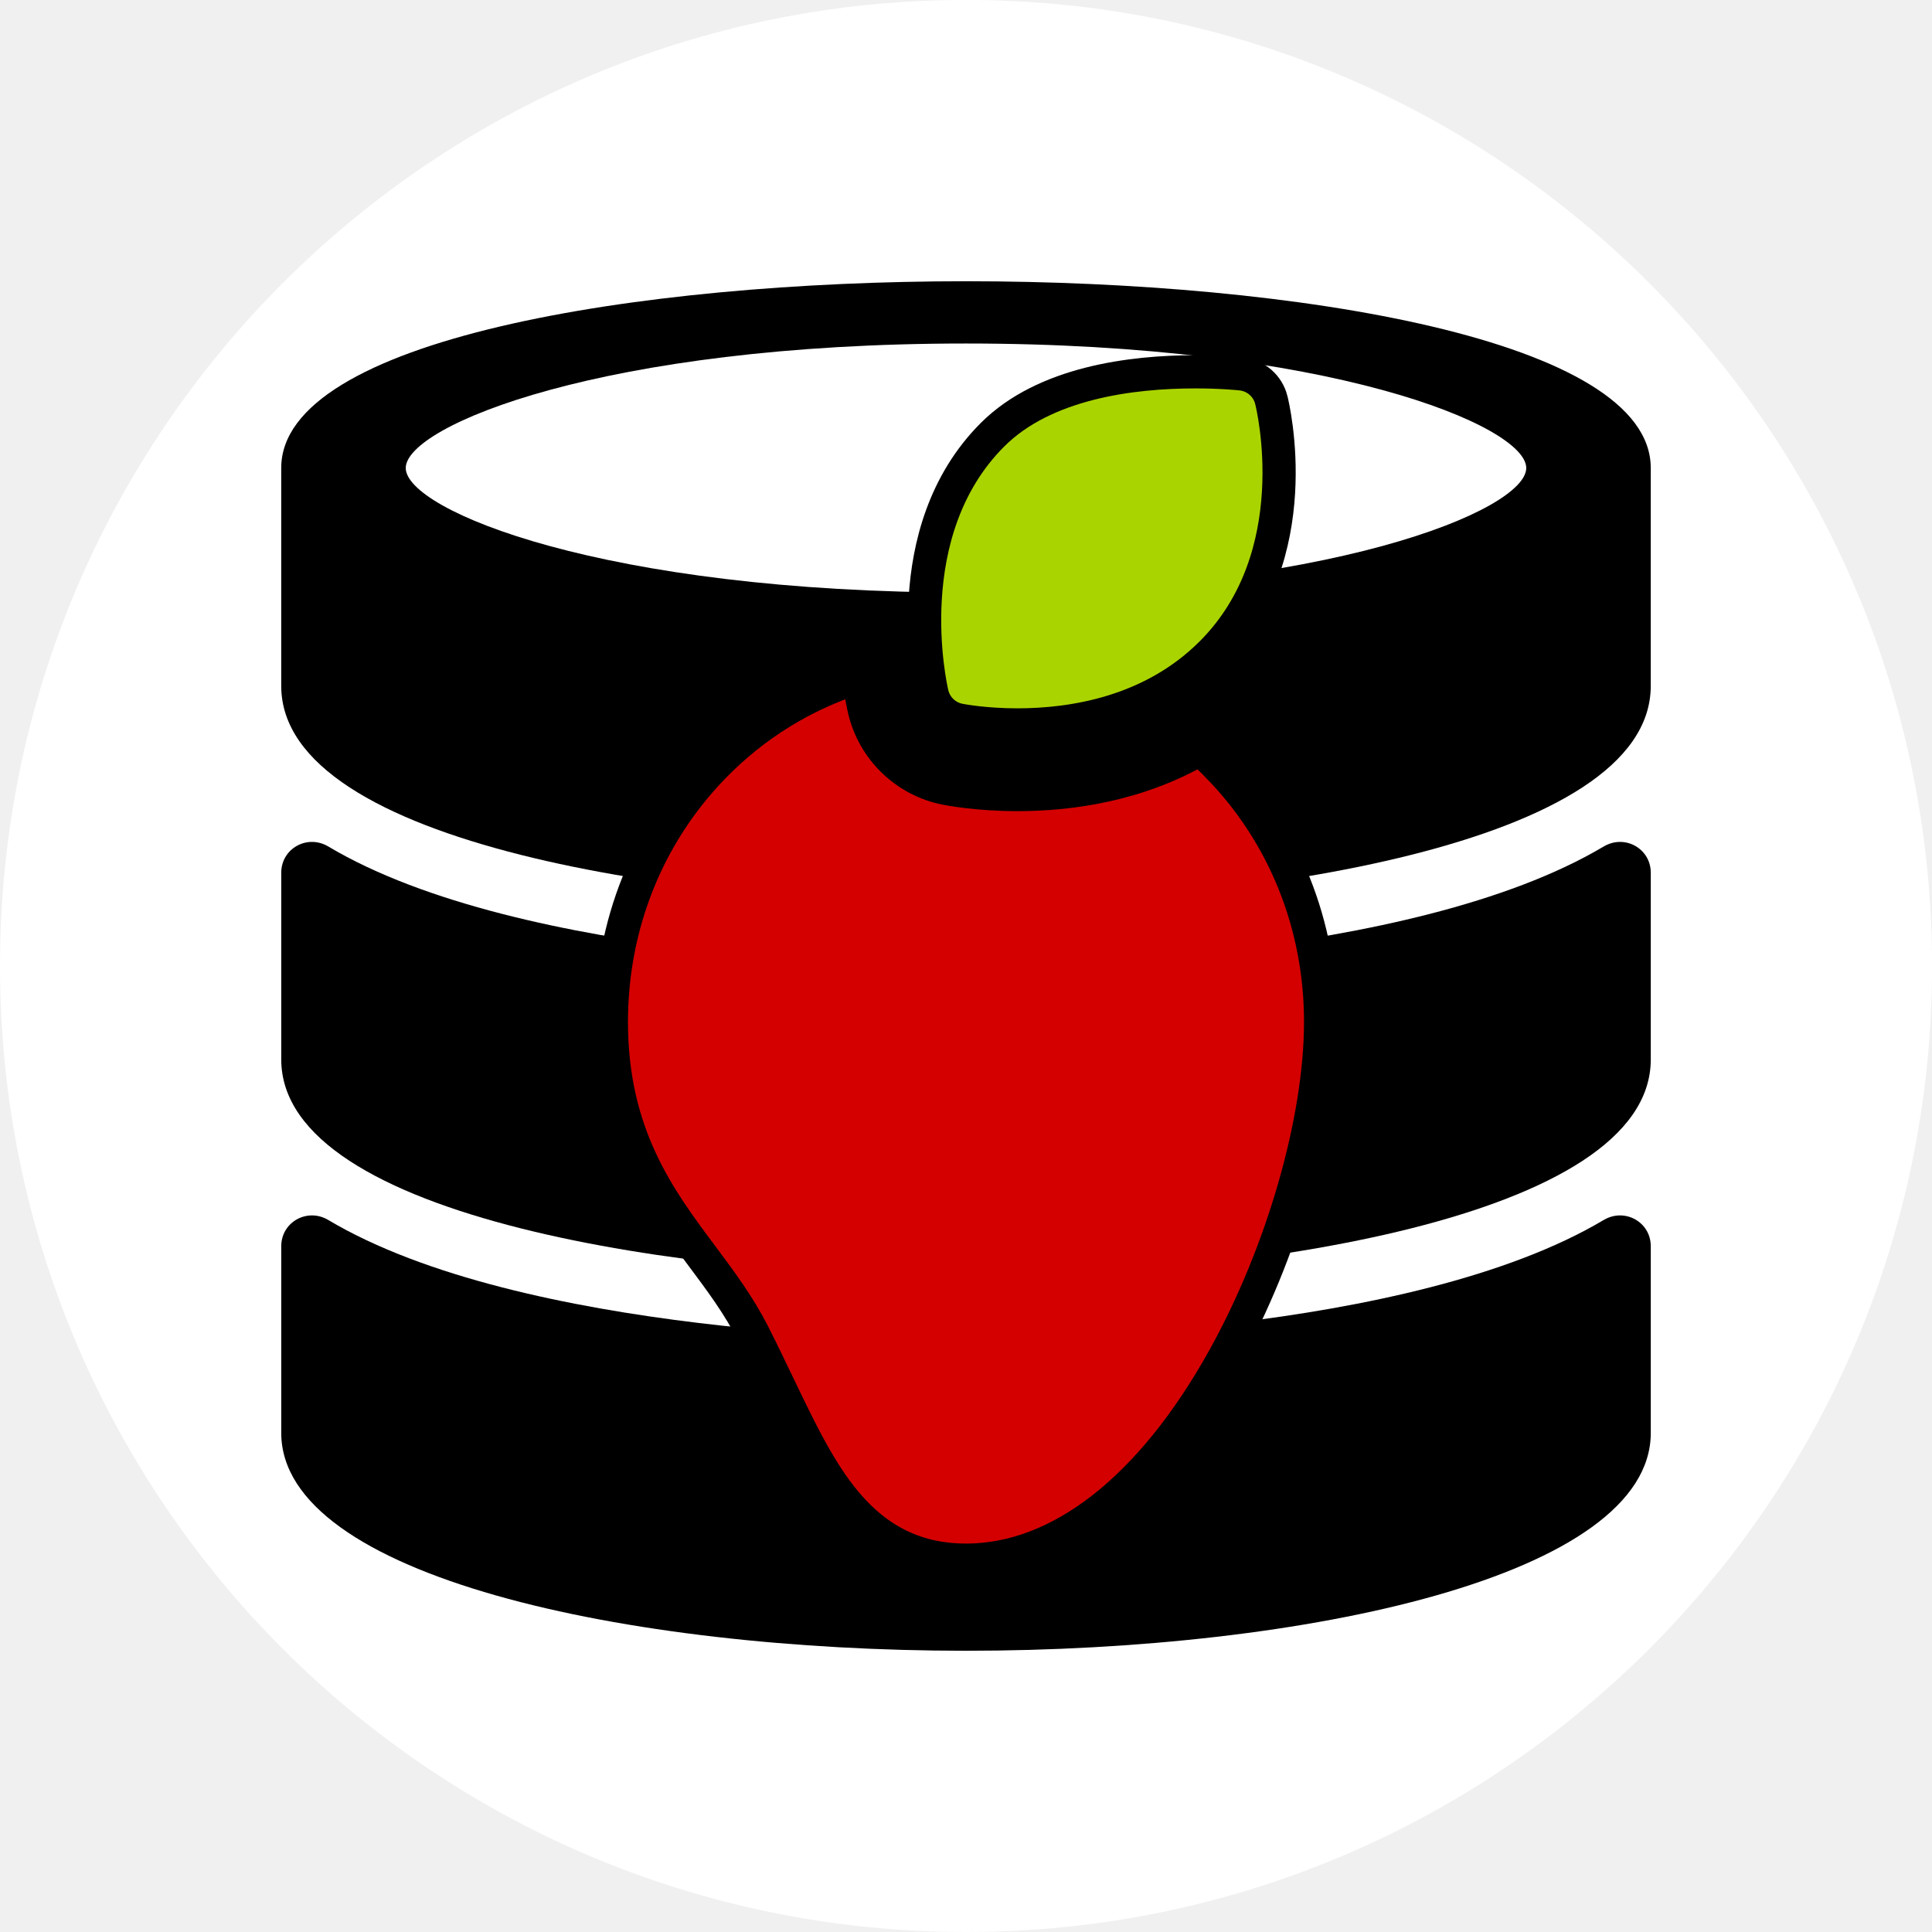
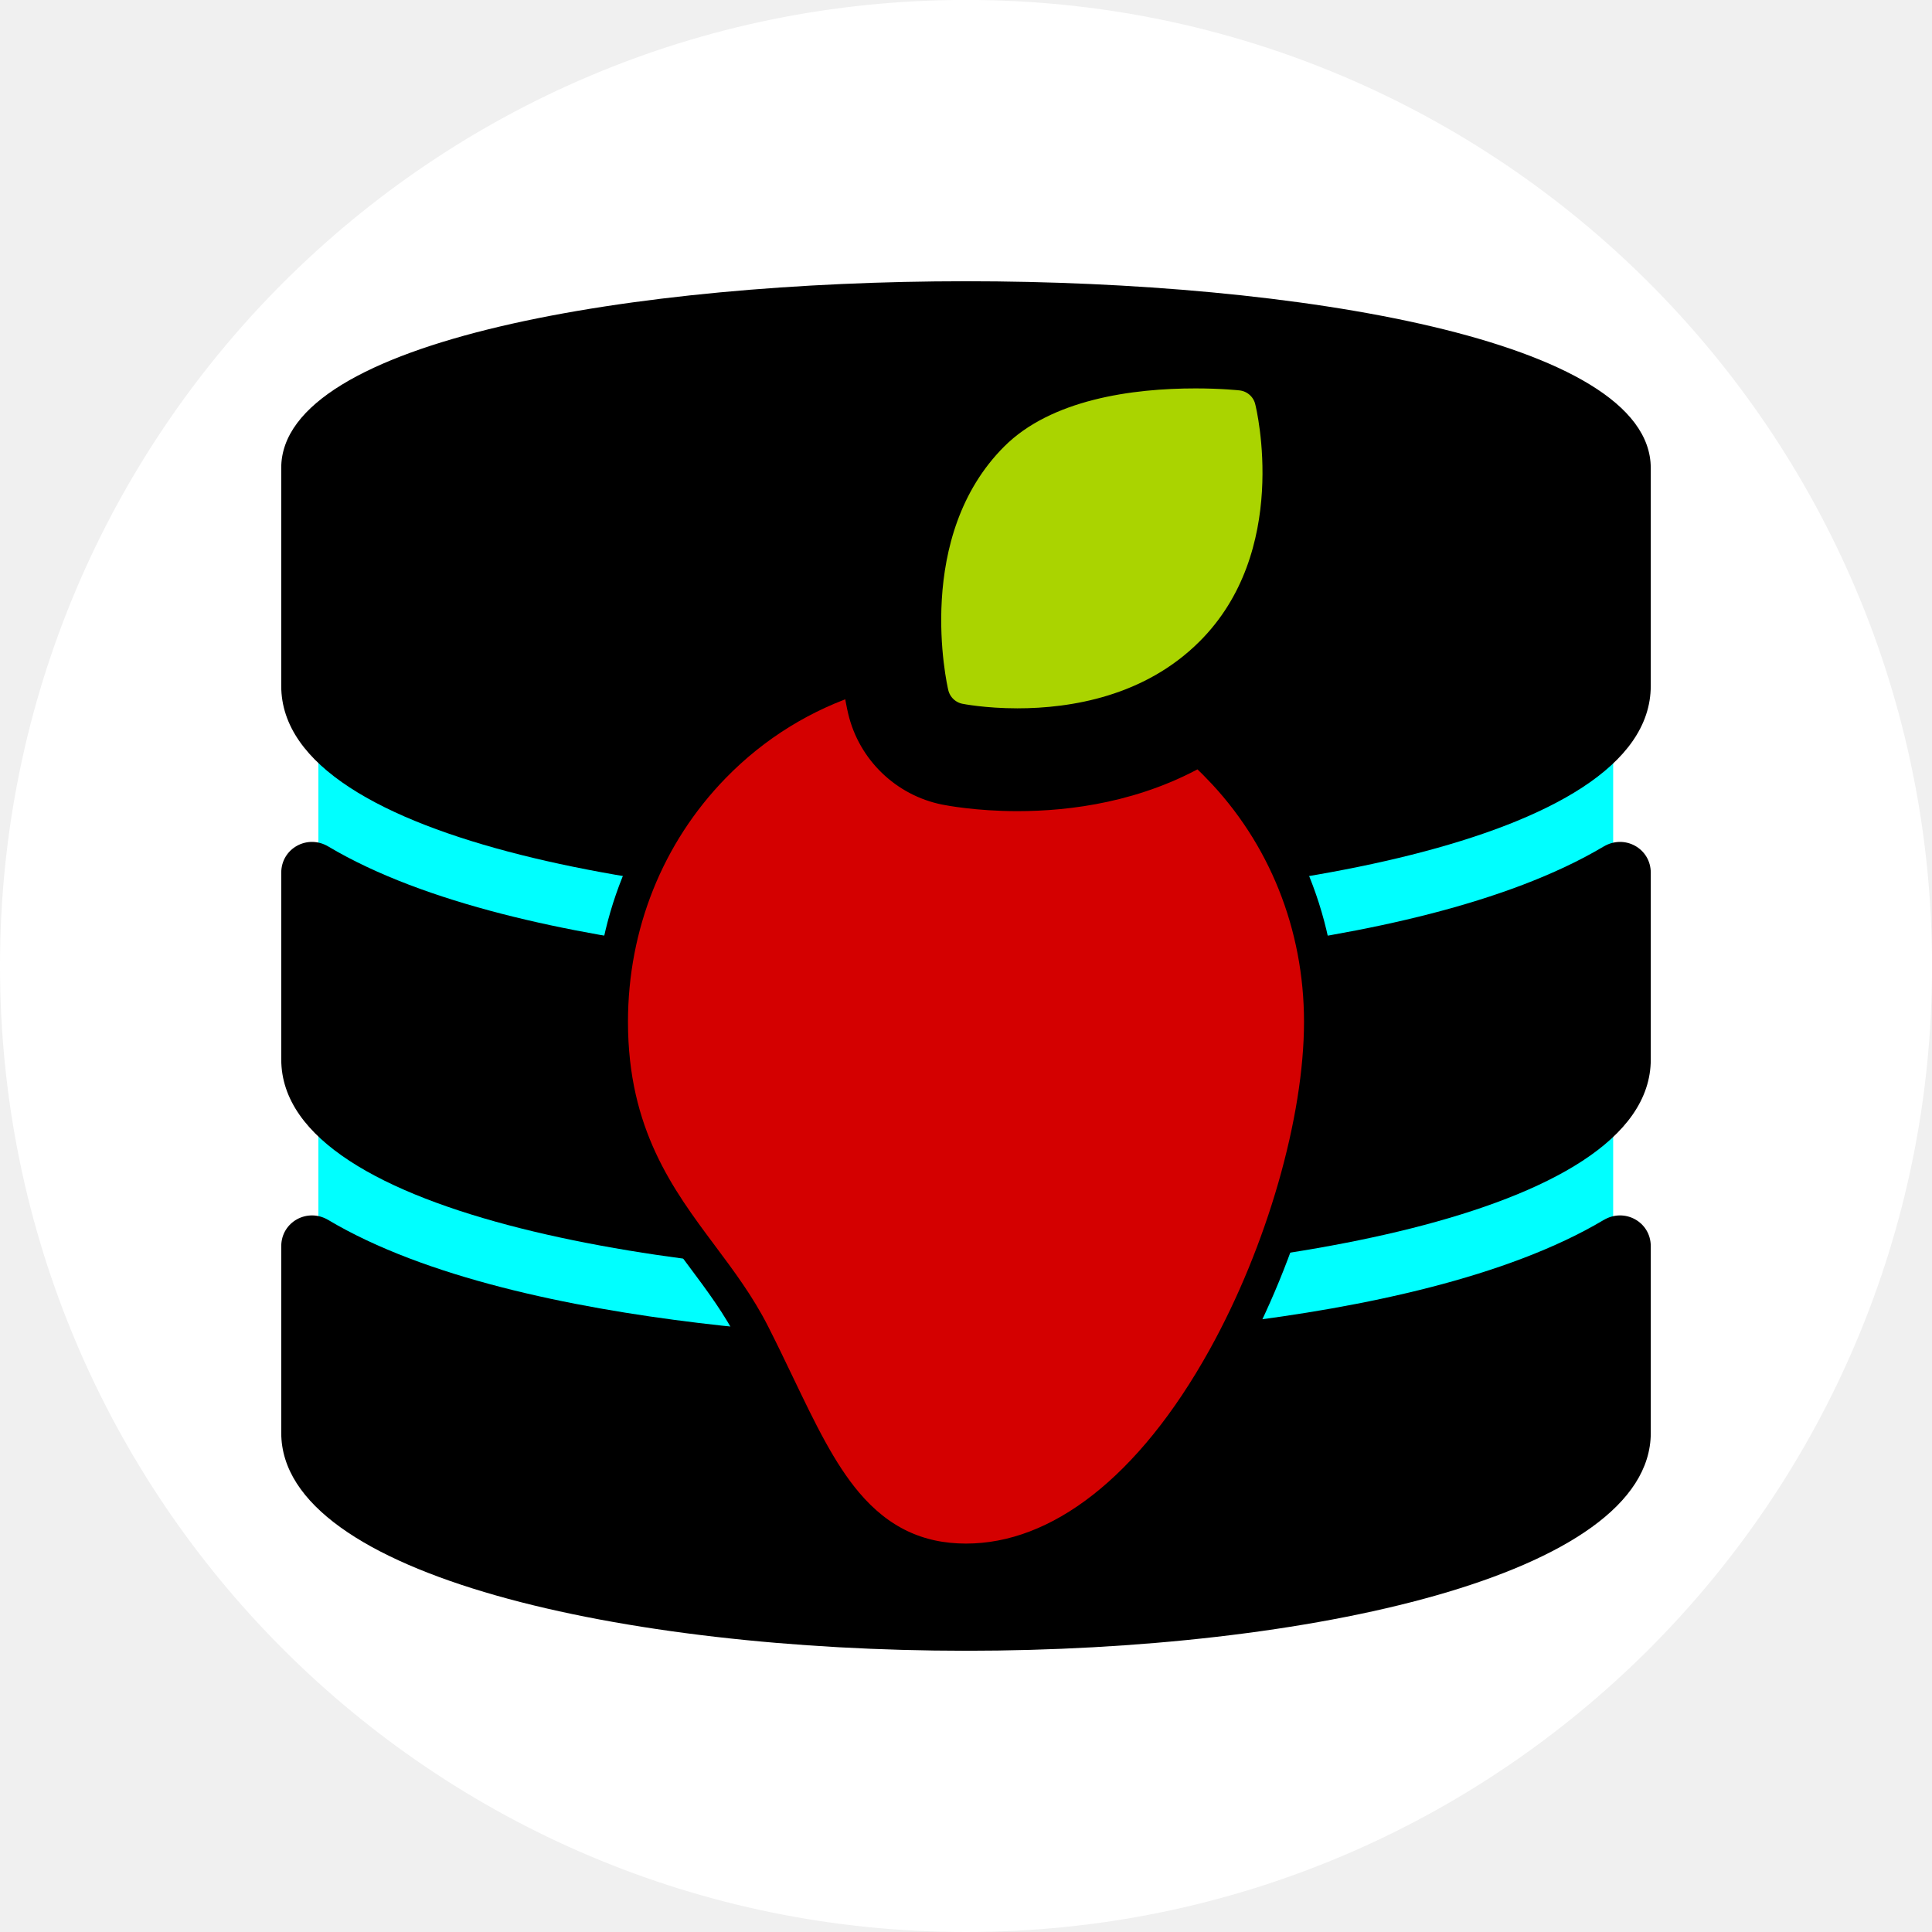
<svg xmlns="http://www.w3.org/2000/svg" width="96" height="96" version="1.1" viewBox="0 0 33.867 33.867">
  <circle cx="16.934" cy="16.933" r="16.934" fill="#fff" stroke-width="1.333" />
  <ellipse cx="12.543" cy="19.873" rx="8.267" ry="7.328" fill="none" stroke-width="3.059" />
+   <rect x="5.581" y="11.859" width="22.697" height="12.153" fill="#0ff" />
  <g transform="matrix(.051151 0 0 .051151 4.9297 4.9301)">
    <path d="m234.67 0c-113.02 0-234.67 20.031-234.67 64v74.667c0 54.781 140.33 74.667 234.67 74.667s234.67-19.885 234.67-74.667v-74.667c-1e-3 -43.969-121.65-64-234.67-64zm0 106.67c-124.23 0-192-28.188-192-42.667s67.771-42.667 192-42.667 192 28.187 192 42.667c0 14.479-67.771 42.667-192 42.667z" />
    <path d="m453.21 321.71c-66.253 39.454-199.01 40.955-218.54 40.955s-152.29-1.502-218.54-40.955c-7.171-4.27-16.122 0.661-16.122 9.006v63.949c0 49.021 118.05 74.667 234.67 74.667s234.67-25.646 234.67-74.667v-63.949c-1e-3 -8.345-8.952-13.276-16.122-9.006z" />
    <path d="m453.21 193.71c-66.253 39.454-199.01 40.955-218.54 40.955s-152.29-1.502-218.54-40.955c-7.171-4.27-16.122 0.661-16.122 9.006v63.949c0 54.781 140.33 74.667 234.67 74.667s234.67-19.885 234.67-74.667v-63.949c-1e-3 -8.345-8.952-13.276-16.122-9.006z" />
  </g>
+   <ellipse cx="16.866" cy="8.217" rx="10.12" ry="2.212" />
  <g transform="matrix(.050858 0 0 .050858 5.4679 1.3097)" fill="#800000" stroke="#000" stroke-width="11.445">
    <g transform="matrix(.8 0 0 .8 20.643 102.4)" stroke="#000" stroke-width="14.307">
      <path d="m387.55 12.169c-1.522-6.081-6.666-10.574-12.896-11.266-0.332-0.038-8.258-0.903-19.774-0.903-27.512 0-65.012 4.698-87.426 27.077-41.959 41.9-26.717 108.88-26.049 111.71 1.35 5.705 5.899 10.101 11.646 11.255 0.427 0.086 10.626 2.1 25.095 2.1 23.995 0 57.967-5.361 83.543-30.904 42.05-41.993 26.542-106.35 25.861-109.06z" fill="#aad400" />
      <path d="m364.77 170.18c-2.586-2.66-5.257-5.209-8-7.651-27.105 15.739-56.4 19.606-78.627 19.606-17.156 0-29.646-2.414-31-2.687-17.188-3.451-30.9-16.704-34.936-33.769-0.403-1.706-1.516-6.756-2.472-14.154-23.495 7.42-44.882 20.53-62.505 38.655-28.385 29.195-44.017 68.22-44.017 109.89 0 48.621 20.642 76.261 38.854 100.65 8.239 11.033 16.023 21.455 22.243 33.703 3.792 7.465 7.281 14.742 10.656 21.78 9.741 20.313 18.153 37.858 29.558 51.325 13.947 16.471 30.787 24.477 51.482 24.477 40.465 0 79.929-30.918 111.12-87.06 25.307-45.548 41.658-102.41 41.658-144.87 1e-3 -41.665-15.631-80.69-44.015-109.89z" fill="#d40000" />
    </g>
  </g>
</svg>
